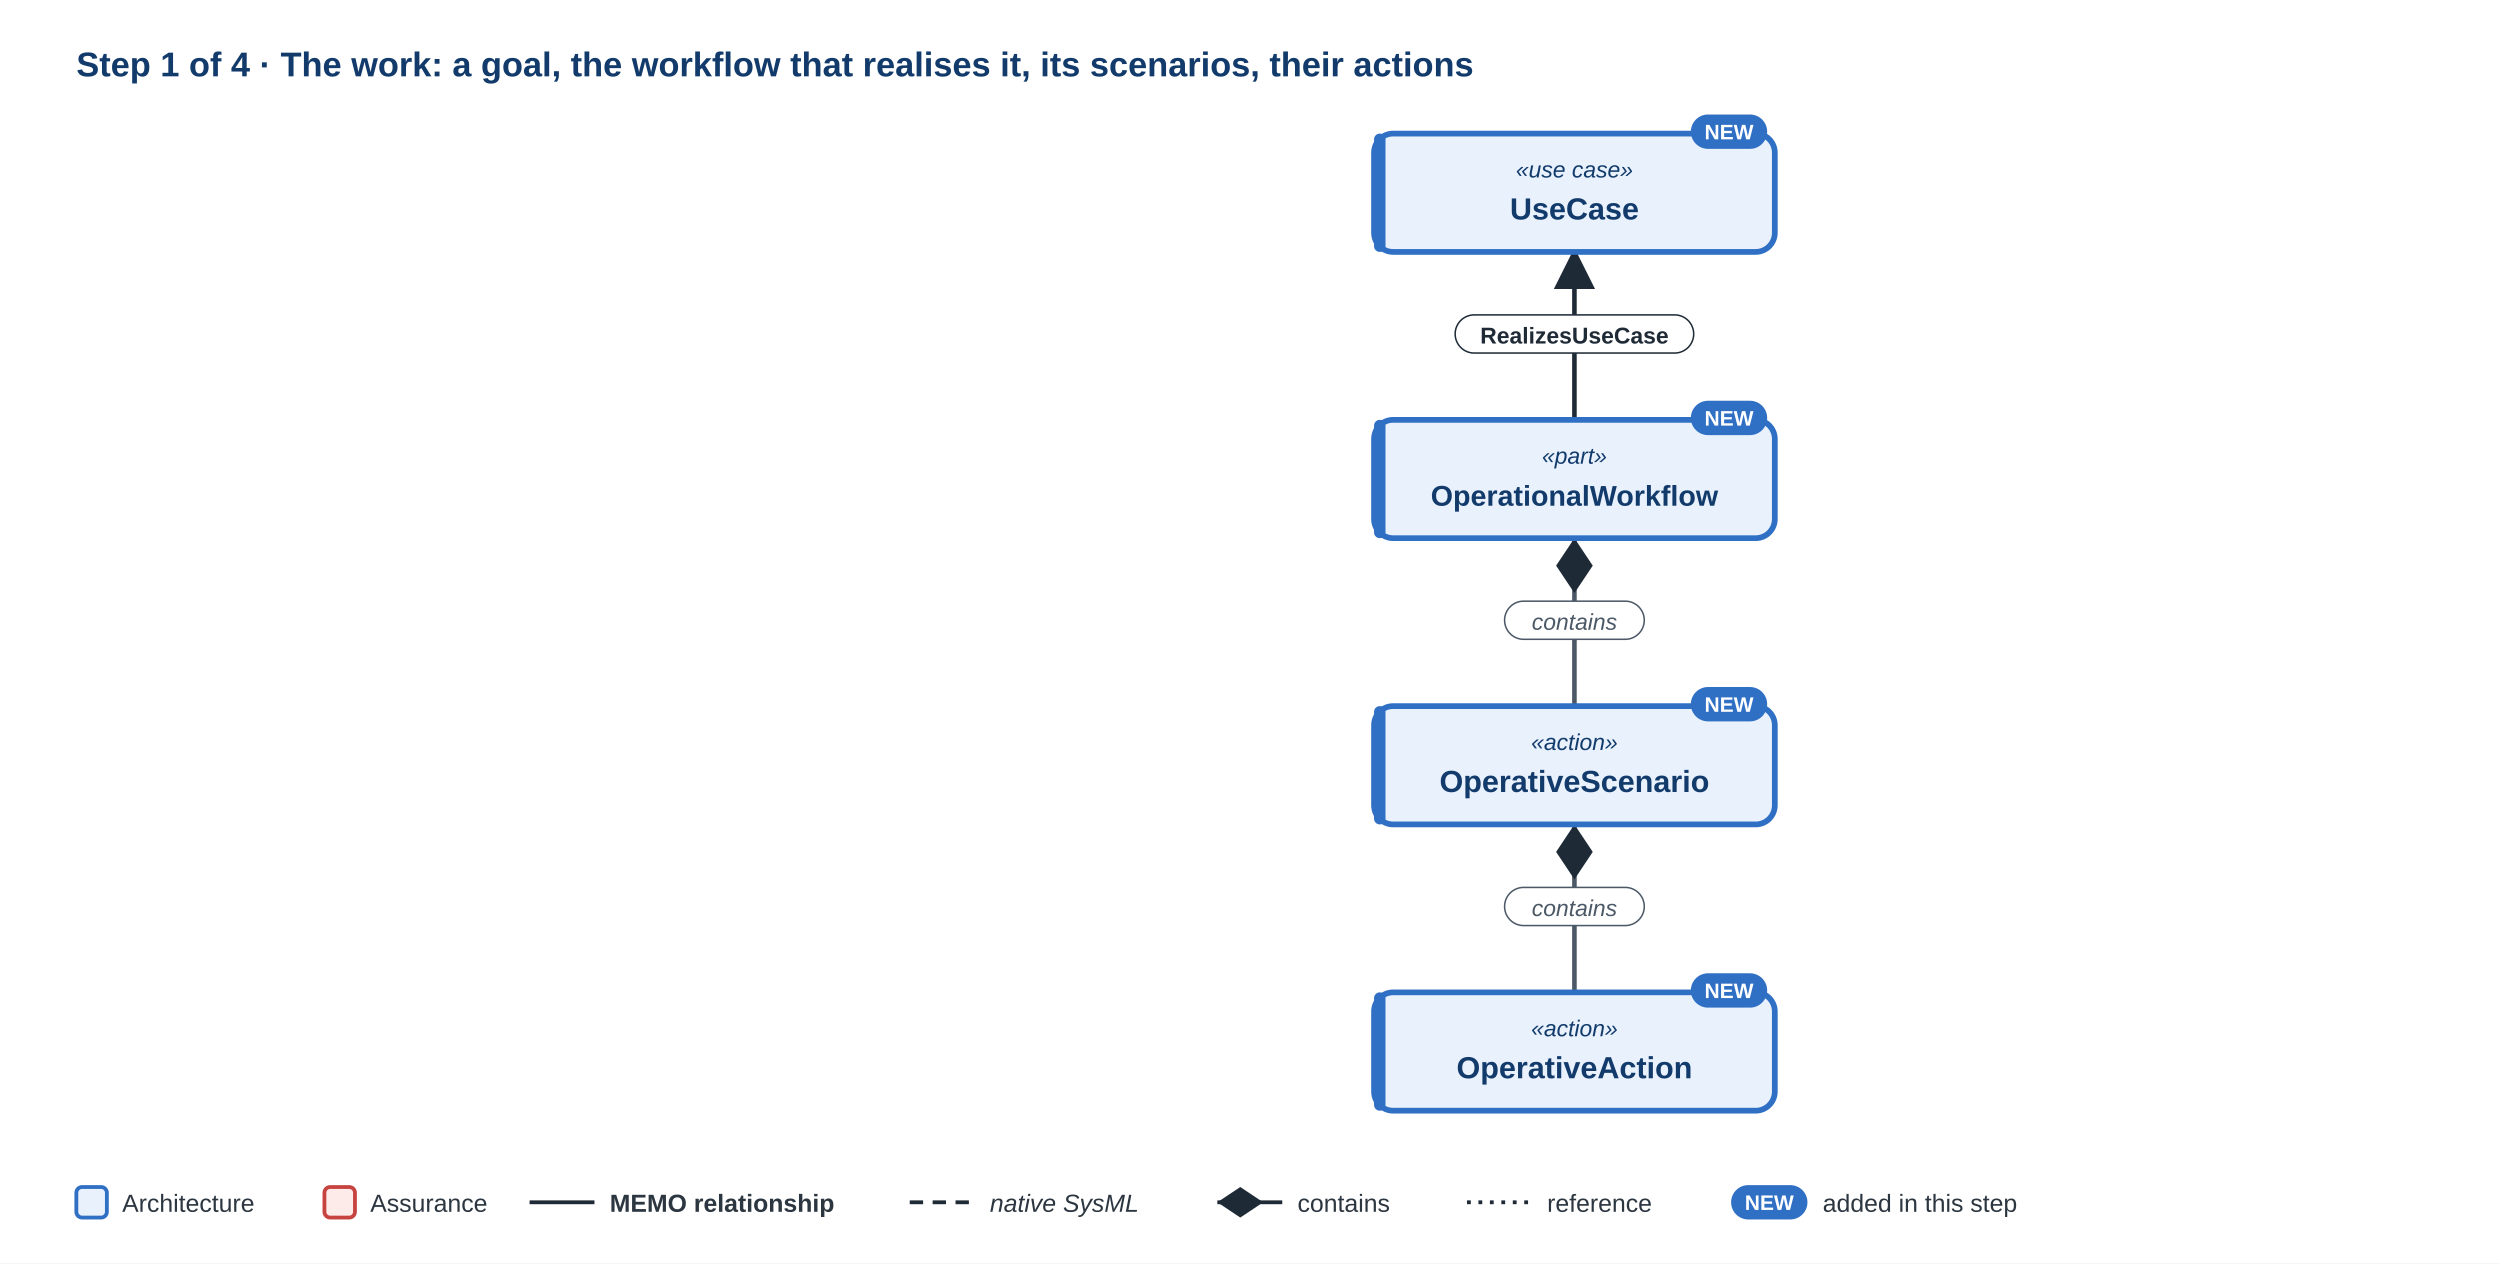
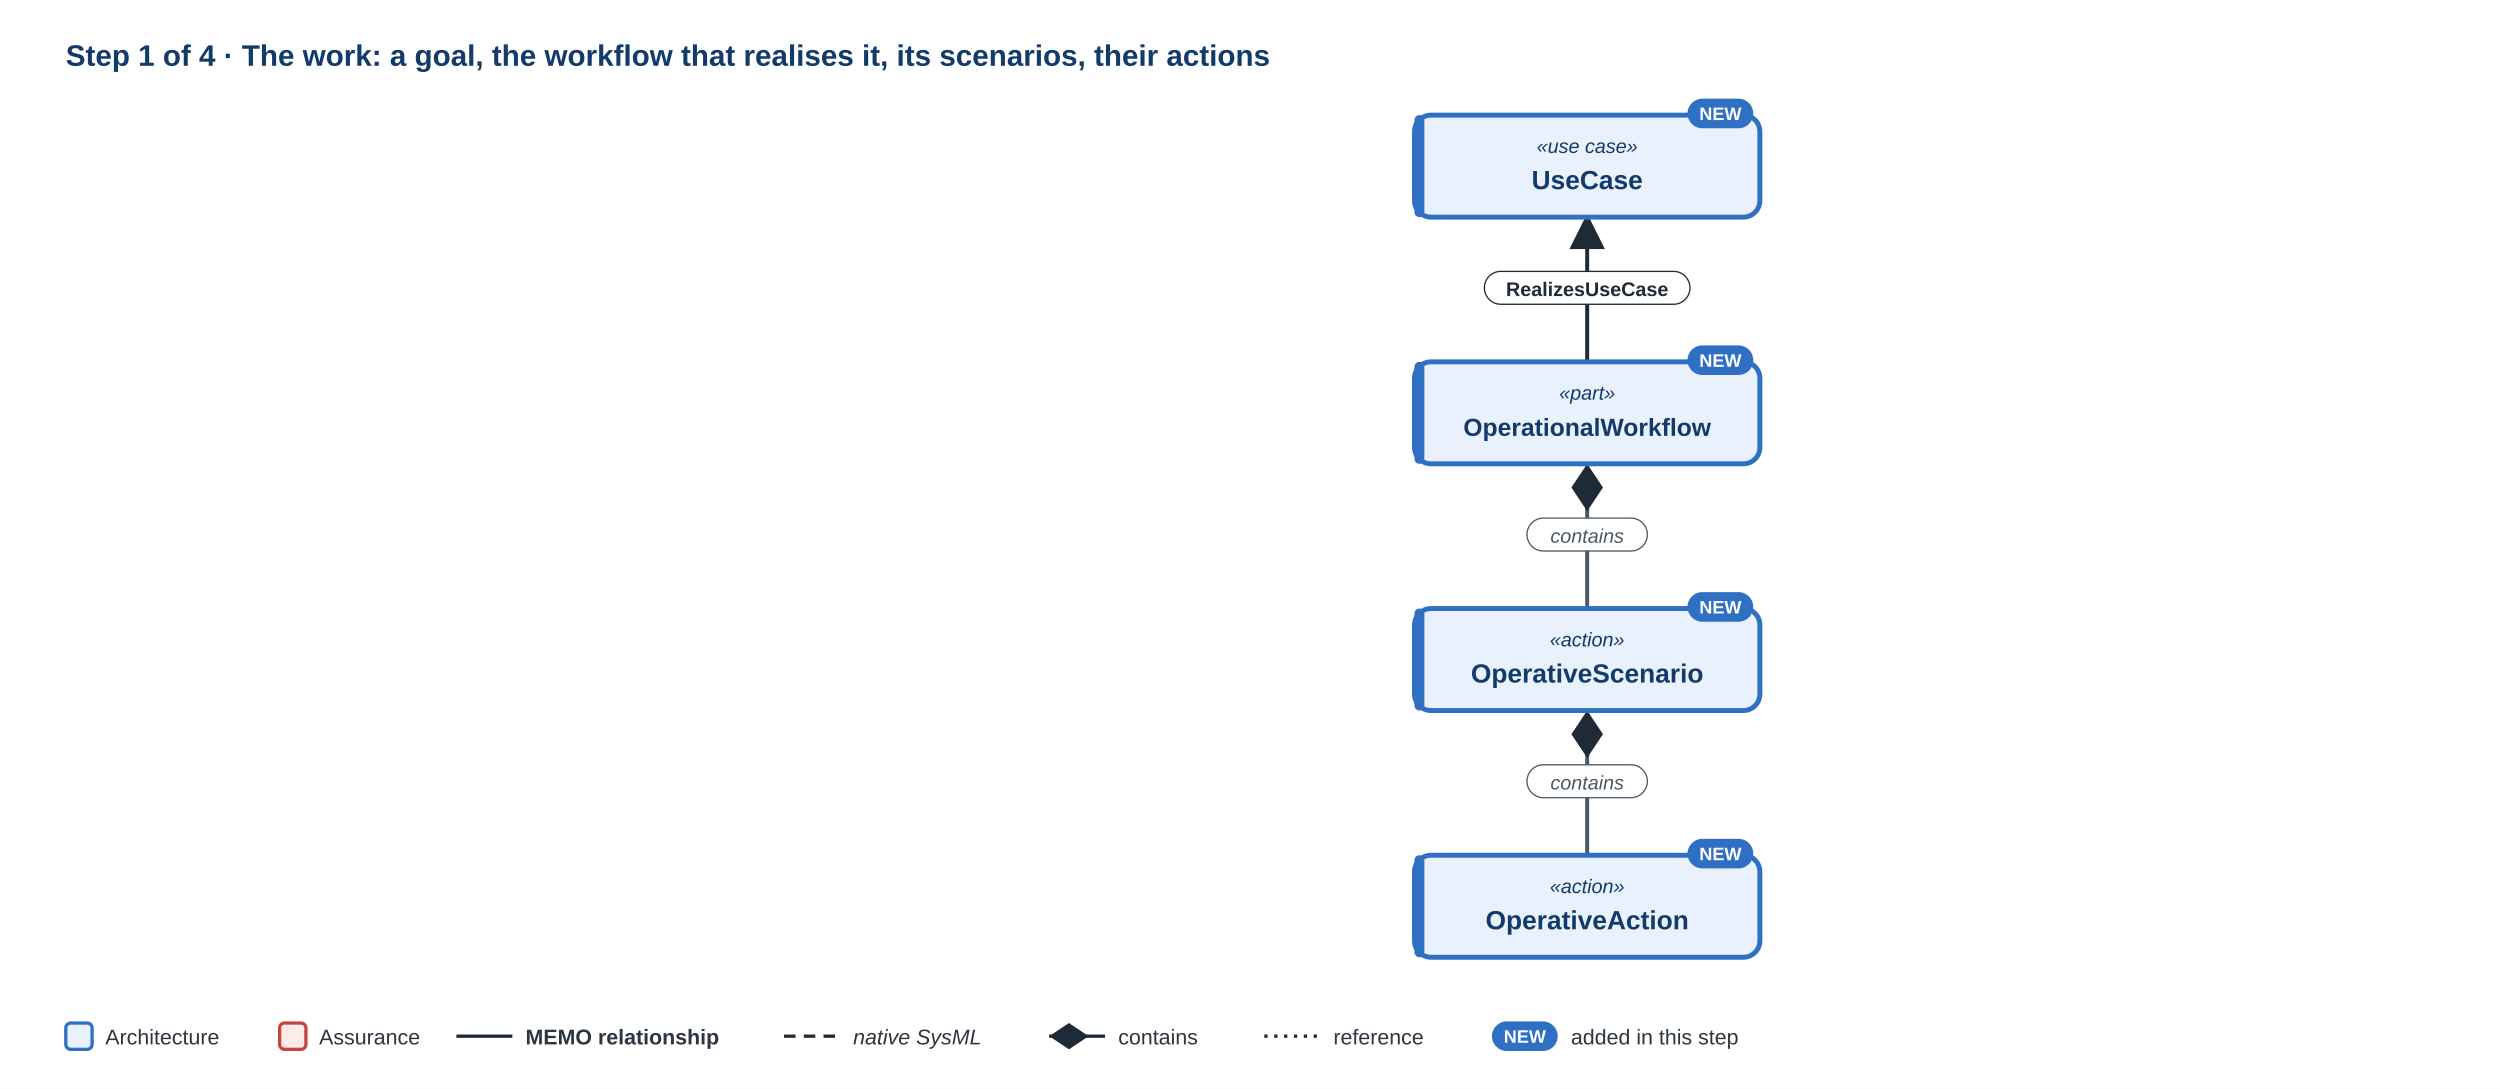
- <svg xmlns="http://www.w3.org/2000/svg" viewBox="0 0 1310 662" width="1310" height="662" font-family="Nunito, 'Segoe UI', Arial, sans-serif" role="img" aria-label="Operational layer, step 1: The work: a goal, the workflow that realises it, its scenarios, their actions">
+ <svg xmlns="http://www.w3.org/2000/svg" viewBox="0 0 1520 662" width="1520" height="662" font-family="Nunito, 'Segoe UI', Arial, sans-serif" role="img" aria-label="Operational layer, step 1: The work: a goal, the workflow that realises it, its scenarios, their actions">
  <defs>
    <marker id="arrow" viewBox="0 0 10 10" refX="9" refY="5" markerWidth="9" markerHeight="9" orient="auto-start-reverse">
      <path d="M0,0 L10,5 L0,10 z" fill="#1f2a37" />
    </marker>
    <marker id="diamond" viewBox="0 0 14 10" refX="13" refY="5" markerWidth="14" markerHeight="10" orient="auto-start-reverse">
      <path d="M1,5 L7,1 L13,5 L7,9 z" fill="#1f2a37" />
    </marker>
  </defs>
  <rect width="100%" height="100%" fill="#ffffff" />
  <text x="40" y="40" font-size="18" font-weight="800" fill="#123b6b">Step 1 of 4 · The work: a goal, the workflow that realises it, its scenarios, their actions</text>
  <g opacity="1">
-     <line x1="825" y1="220" x2="825" y2="132" stroke="#1f2a37" stroke-width="2.4" marker-end="url(#arrow)" />
-     <rect x="762.5" y="165" width="125" height="20" rx="10" fill="#ffffff" stroke="#1f2a37" stroke-width="0.8" />
-     <text x="825" y="180" text-anchor="middle" font-size="12" font-weight="700" fill="#1f2a37">RealizesUseCase</text>
+     <line x1="965" y1="220" x2="965" y2="132" stroke="#1f2a37" stroke-width="2.4" marker-end="url(#arrow)" />
+     <rect x="902.5" y="165" width="125" height="20" rx="10" fill="#ffffff" stroke="#1f2a37" stroke-width="0.8" />
+     <text x="965" y="180" text-anchor="middle" font-size="12" font-weight="700" fill="#1f2a37">RealizesUseCase</text>
  </g>
  <g opacity="1">
-     <line x1="825" y1="282" x2="825" y2="370" stroke="#4b5866" stroke-width="2.4" marker-start="url(#diamond)" />
-     <rect x="788.4" y="315" width="73.2" height="20" rx="10" fill="#ffffff" stroke="#4b5866" stroke-width="0.8" />
-     <text x="825" y="330" text-anchor="middle" font-size="12" font-style="italic" fill="#4b5866">contains</text>
+     <line x1="965" y1="282" x2="965" y2="370" stroke="#4b5866" stroke-width="2.4" marker-start="url(#diamond)" />
+     <rect x="928.4" y="315" width="73.2" height="20" rx="10" fill="#ffffff" stroke="#4b5866" stroke-width="0.8" />
+     <text x="965" y="330" text-anchor="middle" font-size="12" font-style="italic" fill="#4b5866">contains</text>
  </g>
  <g opacity="1">
-     <line x1="825" y1="432" x2="825" y2="520" stroke="#4b5866" stroke-width="2.4" marker-start="url(#diamond)" />
-     <rect x="788.4" y="465" width="73.2" height="20" rx="10" fill="#ffffff" stroke="#4b5866" stroke-width="0.8" />
-     <text x="825" y="480" text-anchor="middle" font-size="12" font-style="italic" fill="#4b5866">contains</text>
+     <line x1="965" y1="432" x2="965" y2="520" stroke="#4b5866" stroke-width="2.4" marker-start="url(#diamond)" />
+     <rect x="928.4" y="465" width="73.2" height="20" rx="10" fill="#ffffff" stroke="#4b5866" stroke-width="0.8" />
+     <text x="965" y="480" text-anchor="middle" font-size="12" font-style="italic" fill="#4b5866">contains</text>
  </g>
  <g opacity="1">
-     <rect x="720" y="70" width="210" height="62" rx="10" fill="#e8f1fc" stroke="#2f6fc4" stroke-width="3" />
-     <rect x="720" y="70" width="6" height="62" rx="3" fill="#2f6fc4" />
-     <text x="825" y="93" text-anchor="middle" font-size="12" fill="#123b6b" font-style="italic">«use case»</text>
-     <text x="825" y="115" text-anchor="middle" font-size="16" font-weight="700" fill="#123b6b">UseCase</text>
-     <rect x="886" y="60" width="40" height="18" rx="9" fill="#2f6fc4" />
-     <text x="906" y="73" text-anchor="middle" font-size="11" font-weight="700" fill="#ffffff">NEW</text>
+     <rect x="860" y="70" width="210" height="62" rx="10" fill="#e8f1fc" stroke="#2f6fc4" stroke-width="3" />
+     <rect x="860" y="70" width="6" height="62" rx="3" fill="#2f6fc4" />
+     <text x="965" y="93" text-anchor="middle" font-size="12" fill="#123b6b" font-style="italic">«use case»</text>
+     <text x="965" y="115" text-anchor="middle" font-size="16" font-weight="700" fill="#123b6b">UseCase</text>
+     <rect x="1026" y="60" width="40" height="18" rx="9" fill="#2f6fc4" />
+     <text x="1046" y="73" text-anchor="middle" font-size="11" font-weight="700" fill="#ffffff">NEW</text>
  </g>
  <g opacity="1">
-     <rect x="720" y="220" width="210" height="62" rx="10" fill="#e8f1fc" stroke="#2f6fc4" stroke-width="3" />
-     <rect x="720" y="220" width="6" height="62" rx="3" fill="#2f6fc4" />
-     <text x="825" y="243" text-anchor="middle" font-size="12" fill="#123b6b" font-style="italic">«part»</text>
-     <text x="825" y="265" text-anchor="middle" font-size="15" font-weight="700" fill="#123b6b">OperationalWorkflow</text>
-     <rect x="886" y="210" width="40" height="18" rx="9" fill="#2f6fc4" />
-     <text x="906" y="223" text-anchor="middle" font-size="11" font-weight="700" fill="#ffffff">NEW</text>
+     <rect x="860" y="220" width="210" height="62" rx="10" fill="#e8f1fc" stroke="#2f6fc4" stroke-width="3" />
+     <rect x="860" y="220" width="6" height="62" rx="3" fill="#2f6fc4" />
+     <text x="965" y="243" text-anchor="middle" font-size="12" fill="#123b6b" font-style="italic">«part»</text>
+     <text x="965" y="265" text-anchor="middle" font-size="15" font-weight="700" fill="#123b6b">OperationalWorkflow</text>
+     <rect x="1026" y="210" width="40" height="18" rx="9" fill="#2f6fc4" />
+     <text x="1046" y="223" text-anchor="middle" font-size="11" font-weight="700" fill="#ffffff">NEW</text>
  </g>
  <g opacity="1">
-     <rect x="720" y="370" width="210" height="62" rx="10" fill="#e8f1fc" stroke="#2f6fc4" stroke-width="3" />
-     <rect x="720" y="370" width="6" height="62" rx="3" fill="#2f6fc4" />
-     <text x="825" y="393" text-anchor="middle" font-size="12" fill="#123b6b" font-style="italic">«action»</text>
-     <text x="825" y="415" text-anchor="middle" font-size="16" font-weight="700" fill="#123b6b">OperativeScenario</text>
-     <rect x="886" y="360" width="40" height="18" rx="9" fill="#2f6fc4" />
-     <text x="906" y="373" text-anchor="middle" font-size="11" font-weight="700" fill="#ffffff">NEW</text>
+     <rect x="860" y="370" width="210" height="62" rx="10" fill="#e8f1fc" stroke="#2f6fc4" stroke-width="3" />
+     <rect x="860" y="370" width="6" height="62" rx="3" fill="#2f6fc4" />
+     <text x="965" y="393" text-anchor="middle" font-size="12" fill="#123b6b" font-style="italic">«action»</text>
+     <text x="965" y="415" text-anchor="middle" font-size="16" font-weight="700" fill="#123b6b">OperativeScenario</text>
+     <rect x="1026" y="360" width="40" height="18" rx="9" fill="#2f6fc4" />
+     <text x="1046" y="373" text-anchor="middle" font-size="11" font-weight="700" fill="#ffffff">NEW</text>
  </g>
  <g opacity="1">
-     <rect x="720" y="520" width="210" height="62" rx="10" fill="#e8f1fc" stroke="#2f6fc4" stroke-width="3" />
-     <rect x="720" y="520" width="6" height="62" rx="3" fill="#2f6fc4" />
-     <text x="825" y="543" text-anchor="middle" font-size="12" fill="#123b6b" font-style="italic">«action»</text>
-     <text x="825" y="565" text-anchor="middle" font-size="16" font-weight="700" fill="#123b6b">OperativeAction</text>
-     <rect x="886" y="510" width="40" height="18" rx="9" fill="#2f6fc4" />
-     <text x="906" y="523" text-anchor="middle" font-size="11" font-weight="700" fill="#ffffff">NEW</text>
+     <rect x="860" y="520" width="210" height="62" rx="10" fill="#e8f1fc" stroke="#2f6fc4" stroke-width="3" />
+     <rect x="860" y="520" width="6" height="62" rx="3" fill="#2f6fc4" />
+     <text x="965" y="543" text-anchor="middle" font-size="12" fill="#123b6b" font-style="italic">«action»</text>
+     <text x="965" y="565" text-anchor="middle" font-size="16" font-weight="700" fill="#123b6b">OperativeAction</text>
+     <rect x="1026" y="510" width="40" height="18" rx="9" fill="#2f6fc4" />
+     <text x="1046" y="523" text-anchor="middle" font-size="11" font-weight="700" fill="#ffffff">NEW</text>
  </g>
  <rect x="40" y="622" width="16" height="16" rx="3" fill="#e8f1fc" stroke="#2f6fc4" stroke-width="2" />
  <text x="64" y="635" font-size="13" fill="#2c3640">Architecture</text>
  <rect x="170" y="622" width="16" height="16" rx="3" fill="#fdebea" stroke="#c7433f" stroke-width="2" />
  <text x="194" y="635" font-size="13" fill="#2c3640">Assurance</text>
  <line x1="277.5" y1="630" x2="311.5" y2="630" stroke="#1f2a37" stroke-width="2" />
  <text x="319.5" y="635" font-size="13" fill="#2c3640">
    <tspan font-weight="700">MEMO relationship</tspan>
  </text>
  <line x1="476.7" y1="630" x2="510.7" y2="630" stroke="#1f2a37" stroke-width="2" stroke-dasharray="7 5" />
  <text x="518.7" y="635" font-size="13" fill="#2c3640">
    <tspan font-style="italic">native SysML</tspan>
  </text>
  <line x1="637.9" y1="630" x2="671.9" y2="630" stroke="#1f2a37" stroke-width="2" marker-start="url(#diamond)" />
  <text x="679.9" y="635" font-size="13" fill="#2c3640">contains</text>
  <line x1="768.7" y1="630" x2="802.7" y2="630" stroke="#1f2a37" stroke-width="2" stroke-dasharray="2 4" />
  <text x="810.7" y="635" font-size="13" fill="#2c3640">reference</text>
  <rect x="907.1" y="621" width="40" height="18" rx="9" fill="#2f6fc4" />
  <text x="927.1" y="634" text-anchor="middle" font-size="11" font-weight="700" fill="#ffffff">NEW</text>
  <text x="955.1" y="635" font-size="13" fill="#2c3640">added in this step</text>
</svg>
